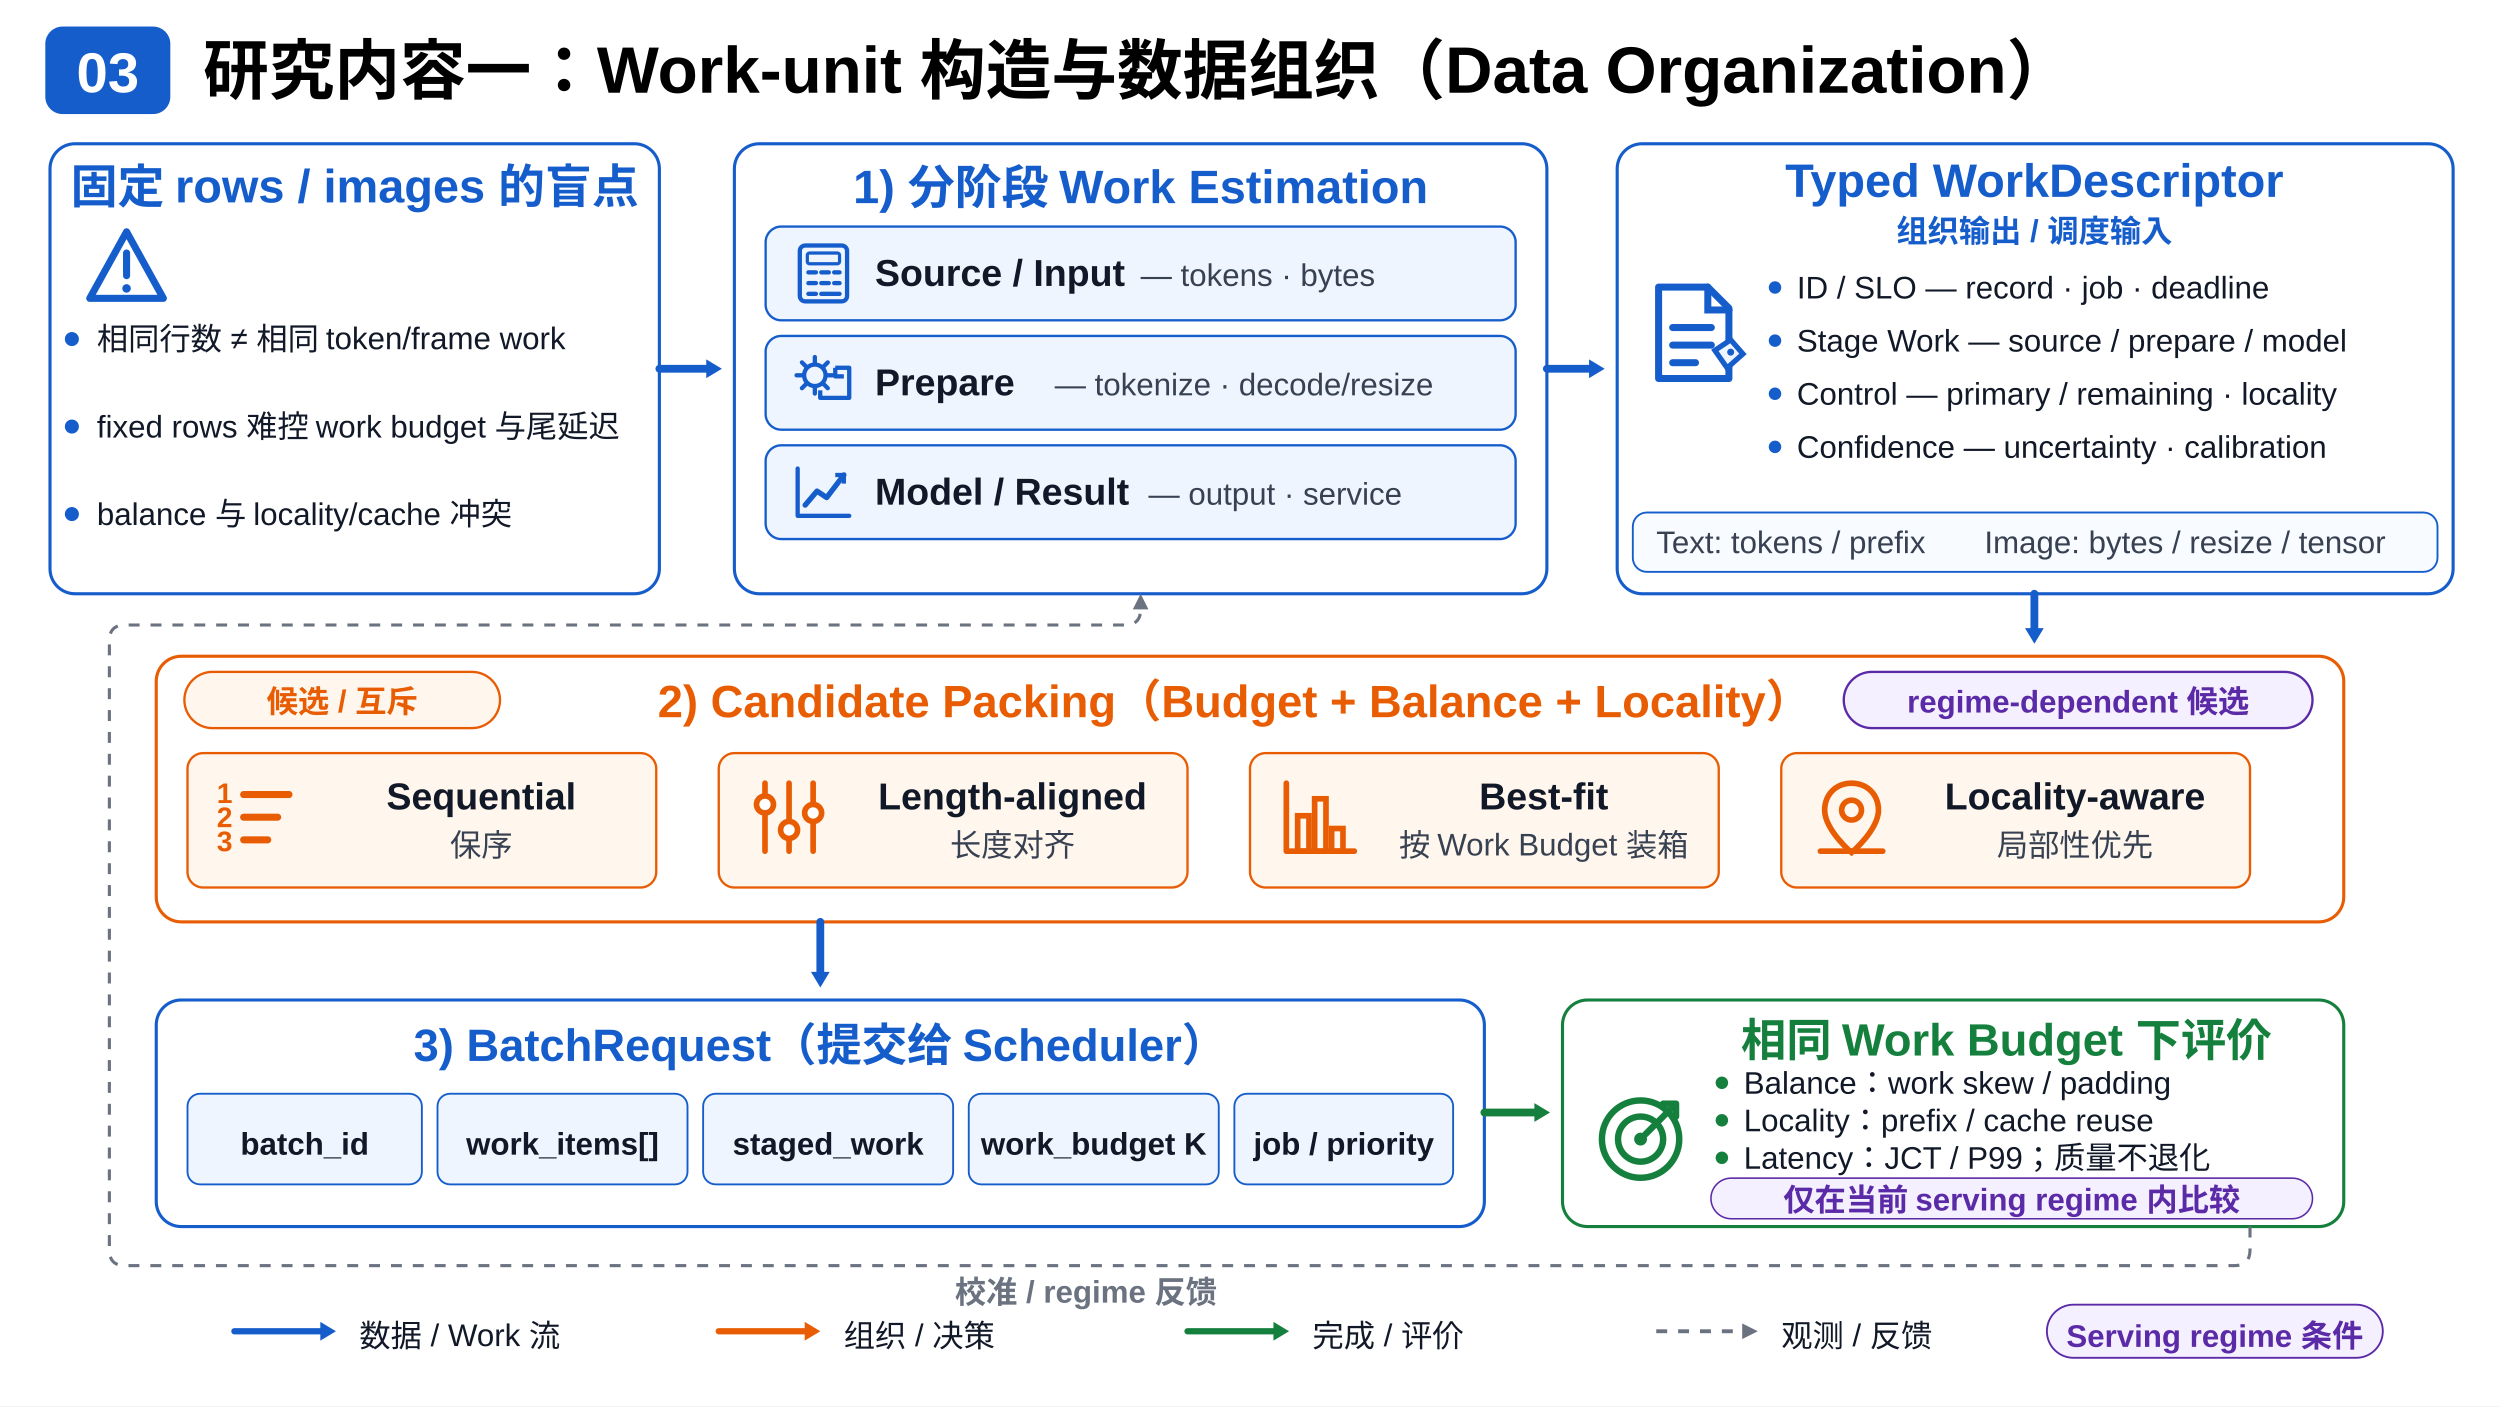
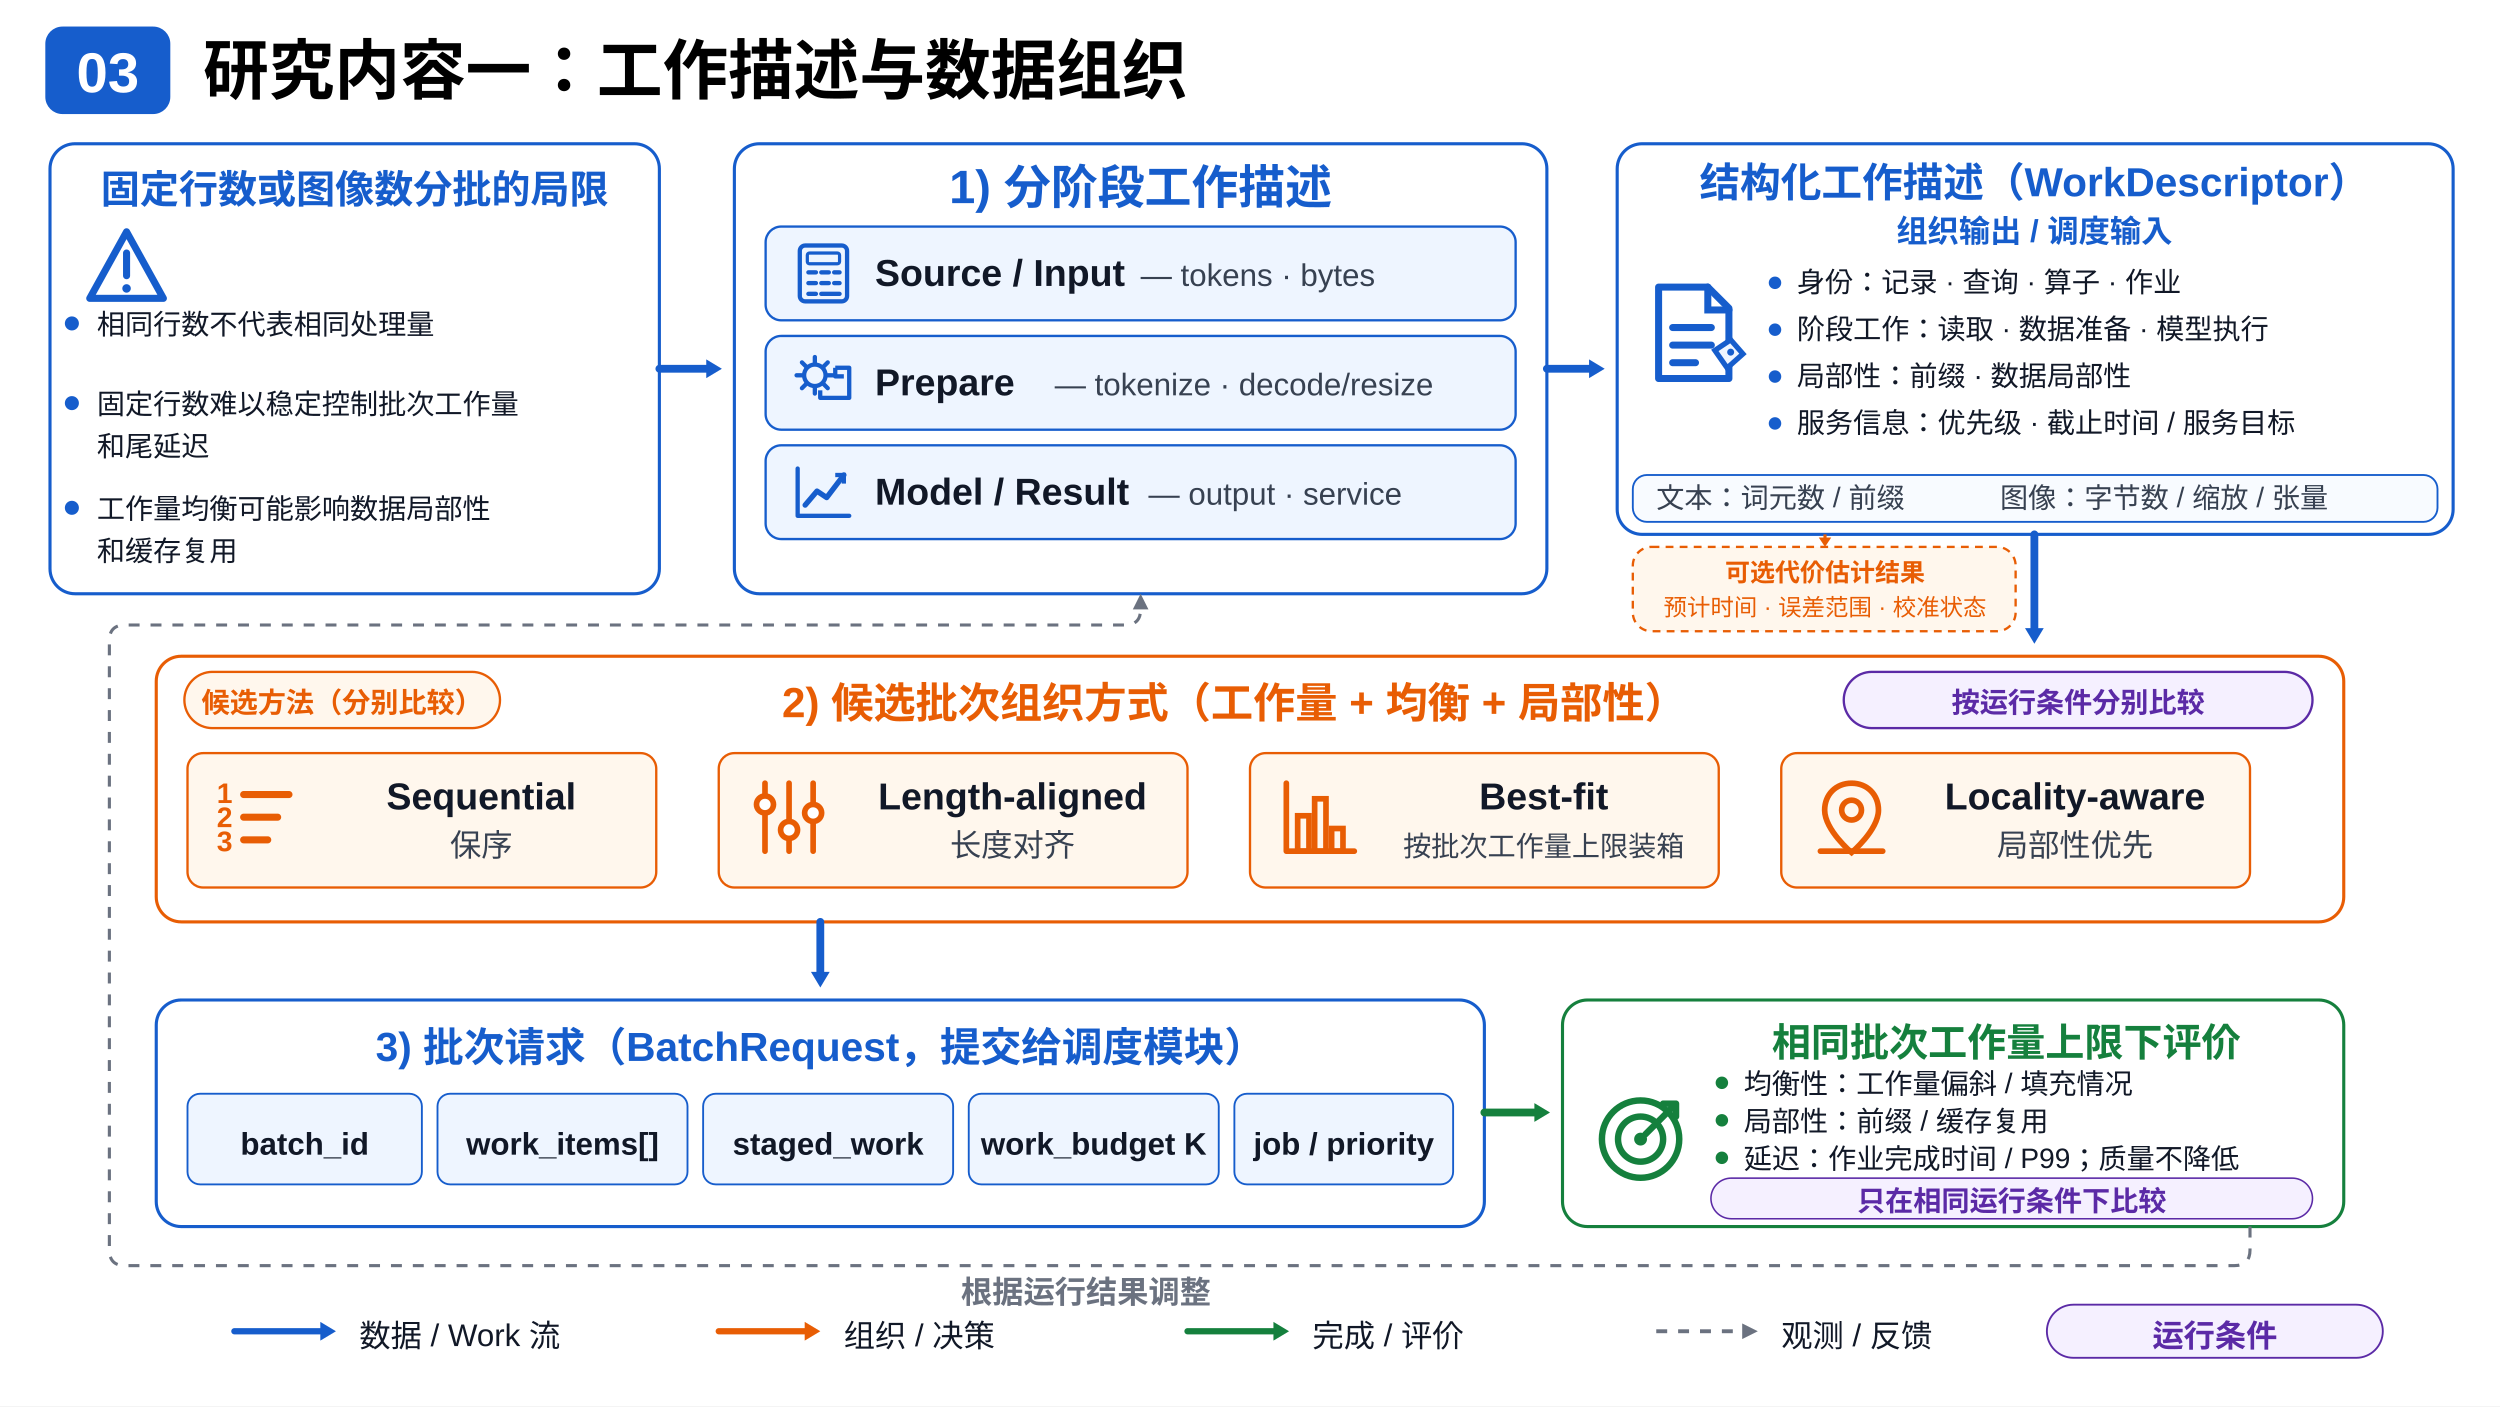
<svg xmlns="http://www.w3.org/2000/svg" width="1600" height="900" viewBox="0 0 1600 900">
  <defs>
    <marker id="arrow-blue" markerWidth="10" markerHeight="10" refX="8" refY="3" orient="auto" markerUnits="strokeWidth">
      <path d="M0,0 L0,6 L9,3 z" fill="#165DCC" />
    </marker>
    <marker id="arrow-green" markerWidth="10" markerHeight="10" refX="8" refY="3" orient="auto" markerUnits="strokeWidth">
      <path d="M0,0 L0,6 L9,3 z" fill="#15803D" />
    </marker>
    <marker id="arrow-gray" markerWidth="10" markerHeight="10" refX="8" refY="3" orient="auto" markerUnits="strokeWidth">
      <path d="M0,0 L0,6 L9,3 z" fill="#6B7280" />
    </marker>
  </defs>
  <rect width="1600" height="900" fill="#FFFFFF" />
  <rect x="30" y="18" width="78" height="54" rx="10" fill="#165DCC" stroke="#165DCC" stroke-width="2" />
  <text x="69" y="59" font-family="STHeiti,Arial,sans-serif" font-size="36" font-weight="bold" fill="#FFFFFF" text-anchor="middle">03</text>
-   <text x="130" y="60" font-family="STHeiti,Arial,sans-serif" font-size="42" font-weight="bold" fill="#000000" text-anchor="start">研究内容一：Work-unit 构造与数据组织（Data Organization）</text>
+   <text x="130" y="60" font-family="STHeiti,Arial,sans-serif" font-size="42" font-weight="bold" fill="#000000" text-anchor="start">研究内容一：工作描述与数据组织</text>
  <rect x="32" y="92" width="390" height="288" rx="16" fill="#FFFFFF" stroke="#165DCC" stroke-width="2" />
-   <text x="227" y="130" font-family="STHeiti,Arial,sans-serif" font-size="30" font-weight="bold" fill="#165DCC" text-anchor="middle">固定 rows / images 的盲点</text>
+   <text x="227" y="130" font-family="STHeiti,Arial,sans-serif" font-size="25" font-weight="bold" fill="#165DCC" text-anchor="middle">固定行数或图像数分批的局限</text>
  <g transform="translate(52 142) scale(0.90625 0.90625)">
    <path d="M32 7 L58 54 H6 Z" fill="none" stroke="#165DCC" stroke-width="5" stroke-linejoin="round" />
    <path d="M32 22 V38" stroke="#165DCC" stroke-width="5" stroke-linecap="round" />
    <circle cx="32" cy="47" r="3" fill="#165DCC" />
  </g>
-   <circle cx="46" cy="217" r="4.5" fill="#165DCC" />
-   <text x="62" y="224" font-family="STHeiti,Arial,sans-serif" font-size="20" font-weight="normal" fill="#111827" text-anchor="start">相同行数 ≠ 相同 token/frame work</text>
-   <circle cx="46" cy="273" r="4.5" fill="#165DCC" />
-   <text x="62" y="280" font-family="STHeiti,Arial,sans-serif" font-size="20" font-weight="normal" fill="#111827" text-anchor="start">fixed rows 难控 work budget 与尾延迟</text>
-   <circle cx="46" cy="329" r="4.5" fill="#165DCC" />
-   <text x="62" y="336" font-family="STHeiti,Arial,sans-serif" font-size="20" font-weight="normal" fill="#111827" text-anchor="start">balance 与 locality/cache 冲突</text>
+   <circle cx="46" cy="207" r="4.5" fill="#165DCC" />
+   <text x="62" y="214" font-family="STHeiti,Arial,sans-serif" font-size="18" font-weight="normal" fill="#111827" text-anchor="start">相同行数不代表相同处理量</text>
+   <circle cx="46" cy="258" r="4.5" fill="#165DCC" />
+   <text x="62" y="265" font-family="STHeiti,Arial,sans-serif" font-size="18" font-weight="normal" fill="#111827" text-anchor="start">
+     <tspan x="62">固定行数难以稳定控制批次工作量</tspan>
+     <tspan x="62" dy="27">和尾延迟</tspan>
+   </text>
+   <circle cx="46" cy="325" r="4.5" fill="#165DCC" />
+   <text x="62" y="332" font-family="STHeiti,Arial,sans-serif" font-size="18" font-weight="normal" fill="#111827" text-anchor="start">
+     <tspan x="62">工作量均衡可能影响数据局部性</tspan>
+     <tspan x="62" dy="27">和缓存复用</tspan>
+   </text>
  <rect x="470" y="92" width="520" height="288" rx="16" fill="#FFFFFF" stroke="#165DCC" stroke-width="2" />
-   <text x="730" y="130" font-family="STHeiti,Arial,sans-serif" font-size="30" font-weight="bold" fill="#165DCC" text-anchor="middle">1) 分阶段 Work Estimation</text>
+   <text x="730" y="130" font-family="STHeiti,Arial,sans-serif" font-size="30" font-weight="bold" fill="#165DCC" text-anchor="middle">1) 分阶段工作描述</text>
  <rect x="490" y="145" width="480" height="60" rx="10" fill="#EEF5FF" stroke="#165DCC" stroke-width="1.5" />
  <g transform="translate(505 153) scale(0.6875 0.6875)">
    <rect x="10" y="6" width="44" height="52" rx="5" fill="none" stroke="#165DCC" stroke-width="4" />
    <rect x="17" y="13" width="30" height="10" rx="2" fill="none" stroke="#165DCC" stroke-width="3" />
    <path d="M18 31h7M30 31h7M42 31h5M18 41h7M30 41h7M42 41h5M18 51h7M30 51h17" stroke="#165DCC" stroke-width="4" stroke-linecap="round" />
  </g>
  <text x="560" y="183" font-family="STHeiti,Arial,sans-serif" font-size="24" font-weight="bold" fill="#111827" text-anchor="start">Source / Input</text>
  <text x="730" y="183" font-family="STHeiti,Arial,sans-serif" font-size="20" font-weight="normal" fill="#374151" text-anchor="start">— tokens · bytes</text>
  <rect x="490" y="215" width="480" height="60" rx="10" fill="#EEF5FF" stroke="#165DCC" stroke-width="1.5" />
  <g transform="translate(505 223) scale(0.6875 0.6875)">
    <circle cx="24" cy="25" r="10" fill="none" stroke="#165DCC" stroke-width="4" />
    <path d="M24 8v5M24 37v5M7 25h5M36 25h5M12 13l4 4M32 33l4 4M36 13l-4 4M16 33l-4 4" stroke="#165DCC" stroke-width="4" stroke-linecap="round" />
    <path d="M43 18h13v28H29v-7M43 18v8h8" fill="none" stroke="#165DCC" stroke-width="4" stroke-linejoin="round" />
  </g>
  <text x="560" y="253" font-family="STHeiti,Arial,sans-serif" font-size="24" font-weight="bold" fill="#111827" text-anchor="start">Prepare</text>
  <text x="675" y="253" font-family="STHeiti,Arial,sans-serif" font-size="20" font-weight="normal" fill="#374151" text-anchor="start">— tokenize · decode/resize</text>
  <rect x="490" y="285" width="480" height="60" rx="10" fill="#EEF5FF" stroke="#165DCC" stroke-width="1.5" />
  <g transform="translate(505 293) scale(0.6875 0.6875)">
    <path d="M8 54V10M8 54h48" fill="none" stroke="#165DCC" stroke-width="4" stroke-linecap="round" />
    <path d="M15 44l11-13 9 6 16-21" fill="none" stroke="#165DCC" stroke-width="5" stroke-linejoin="round" stroke-linecap="round" />
    <path d="M43 16h8v8" fill="none" stroke="#165DCC" stroke-width="4" />
  </g>
  <text x="560" y="323" font-family="STHeiti,Arial,sans-serif" font-size="24" font-weight="bold" fill="#111827" text-anchor="start">Model / Result</text>
  <text x="735" y="323" font-family="STHeiti,Arial,sans-serif" font-size="20" font-weight="normal" fill="#374151" text-anchor="start">— output · service</text>
-   <rect x="1035" y="92" width="535" height="288" rx="16" fill="#FFFFFF" stroke="#165DCC" stroke-width="2" />
-   <text x="1302" y="126" font-family="STHeiti,Arial,sans-serif" font-size="30" font-weight="bold" fill="#165DCC" text-anchor="middle">Typed WorkDescriptor</text>
+   <rect x="1035" y="92" width="535" height="250" rx="16" fill="#FFFFFF" stroke="#165DCC" stroke-width="2" />
+   <text x="1302" y="126" font-family="STHeiti,Arial,sans-serif" font-size="26" font-weight="bold" fill="#165DCC" text-anchor="middle">结构化工作描述（WorkDescriptor）</text>
  <text x="1302" y="155" font-family="STHeiti,Arial,sans-serif" font-size="20" font-weight="bold" fill="#165DCC" text-anchor="middle">组织输出 / 调度输入</text>
  <g transform="translate(1048 177) scale(1.125 1.125)">
    <path d="M12 6h28l12 12v40H12z" fill="none" stroke="#165DCC" stroke-width="4" stroke-linejoin="round" />
    <path d="M40 6v13h12M20 29h22M20 39h22M20 49h13" fill="none" stroke="#165DCC" stroke-width="4" stroke-linecap="round" />
    <path d="M44 42l9-6 7 8-9 8z" fill="#EEF5FF" stroke="#165DCC" stroke-width="3" />
    <circle cx="53" cy="43" r="2" fill="#165DCC" />
  </g>
-   <circle cx="1136" cy="184" r="4" fill="#165DCC" />
-   <text x="1150" y="191" font-family="STHeiti,Arial,sans-serif" font-size="20" font-weight="normal" fill="#111827" text-anchor="start">ID / SLO — record · job · deadline</text>
-   <circle cx="1136" cy="218" r="4" fill="#165DCC" />
-   <text x="1150" y="225" font-family="STHeiti,Arial,sans-serif" font-size="20" font-weight="normal" fill="#111827" text-anchor="start">Stage Work — source / prepare / model</text>
-   <circle cx="1136" cy="252" r="4" fill="#165DCC" />
-   <text x="1150" y="259" font-family="STHeiti,Arial,sans-serif" font-size="20" font-weight="normal" fill="#111827" text-anchor="start">Control — primary / remaining · locality</text>
-   <circle cx="1136" cy="286" r="4" fill="#165DCC" />
-   <text x="1150" y="293" font-family="STHeiti,Arial,sans-serif" font-size="20" font-weight="normal" fill="#111827" text-anchor="start">Confidence — uncertainty · calibration</text>
-   <rect x="1045" y="328" width="515" height="38" rx="9" fill="#F8FBFF" stroke="#165DCC" stroke-width="1.2" />
-   <text x="1060" y="354" font-family="STHeiti,Arial,sans-serif" font-size="20" font-weight="normal" fill="#374151" text-anchor="start">Text: tokens / prefix</text>
-   <text x="1270" y="354" font-family="STHeiti,Arial,sans-serif" font-size="20" font-weight="normal" fill="#374151" text-anchor="start">Image: bytes / resize / tensor</text>
+   <circle cx="1136" cy="181" r="4" fill="#165DCC" />
+   <text x="1150" y="187" font-family="STHeiti,Arial,sans-serif" font-size="18" font-weight="normal" fill="#111827" text-anchor="start">身份：记录 · 查询 · 算子 · 作业</text>
+   <circle cx="1136" cy="211" r="4" fill="#165DCC" />
+   <text x="1150" y="217" font-family="STHeiti,Arial,sans-serif" font-size="18" font-weight="normal" fill="#111827" text-anchor="start">阶段工作：读取 · 数据准备 · 模型执行</text>
+   <circle cx="1136" cy="241" r="4" fill="#165DCC" />
+   <text x="1150" y="247" font-family="STHeiti,Arial,sans-serif" font-size="18" font-weight="normal" fill="#111827" text-anchor="start">局部性：前缀 · 数据局部性</text>
+   <circle cx="1136" cy="271" r="4" fill="#165DCC" />
+   <text x="1150" y="277" font-family="STHeiti,Arial,sans-serif" font-size="18" font-weight="normal" fill="#111827" text-anchor="start">服务信息：优先级 · 截止时间 / 服务目标</text>
+   <rect x="1045" y="304" width="515" height="30" rx="9" fill="#F8FBFF" stroke="#165DCC" stroke-width="1.2" />
+   <text x="1060" y="325" font-family="STHeiti,Arial,sans-serif" font-size="18" font-weight="normal" fill="#374151" text-anchor="start">文本：词元数 / 前缀</text>
+   <text x="1280" y="325" font-family="STHeiti,Arial,sans-serif" font-size="18" font-weight="normal" fill="#374151" text-anchor="start">图像：字节数 / 缩放 / 张量</text>
+   <path d="M1168 342 L1168 346" fill="none" stroke="#E85D04" stroke-width="2" stroke-dasharray="4 4" />
+   <polygon points="1168,350 1164,344 1172,344" fill="#E85D04" />
+   <rect x="1045" y="350" width="245" height="54" rx="12" fill="#FFF7ED" stroke="#E85D04" stroke-width="1.5" stroke-dasharray="5 4" />
+   <text x="1168" y="372" font-family="STHeiti,Arial,sans-serif" font-size="16" font-weight="bold" fill="#E85D04" text-anchor="middle">可选代价估计结果</text>
+   <text x="1168" y="394" font-family="STHeiti,Arial,sans-serif" font-size="15" font-weight="normal" fill="#E85D04" text-anchor="middle">预计时间 · 误差范围 · 校准状态</text>
  <path d="M422 236 L452.00 236.00" fill="none" stroke="#165DCC" stroke-width="5" stroke-linecap="round" />
  <polygon points="462,236 452.00,242.00 452.00,230.00" fill="#165DCC" />
  <path d="M990 236 L1017.00 236.00" fill="none" stroke="#165DCC" stroke-width="5" stroke-linecap="round" />
  <polygon points="1027,236 1017.00,242.00 1017.00,230.00" fill="#165DCC" />
-   <path d="M1302 380 L1302.00 402.00" fill="none" stroke="#165DCC" stroke-width="5" stroke-linecap="round" />
+   <path d="M1302 342 L1302.00 402.00" fill="none" stroke="#165DCC" stroke-width="5" stroke-linecap="round" />
  <polygon points="1302,412 1296.00,402.00 1308.00,402.00" fill="#165DCC" />
  <rect x="100" y="420" width="1400" height="170" rx="16" fill="#FFFFFF" stroke="#E85D04" stroke-width="2" />
  <rect x="118" y="430" width="202" height="36" rx="18" fill="#FFF7ED" stroke="#E85D04" stroke-width="1.5" />
-   <text x="219" y="456" font-family="STHeiti,Arial,sans-serif" font-size="20" font-weight="bold" fill="#E85D04" text-anchor="middle">候选 / 互斥</text>
-   <text x="790" y="459" font-family="STHeiti,Arial,sans-serif" font-size="29" font-weight="bold" fill="#E85D04" text-anchor="middle">2) Candidate Packing（Budget + Balance + Locality）</text>
+   <text x="219" y="456" font-family="STHeiti,Arial,sans-serif" font-size="18" font-weight="bold" fill="#E85D04" text-anchor="middle">候选方法（分别比较）</text>
+   <text x="790" y="459" font-family="STHeiti,Arial,sans-serif" font-size="27" font-weight="bold" fill="#E85D04" text-anchor="middle">2) 候选批次组织方式（工作量 + 均衡 + 局部性）</text>
  <rect x="1180" y="430" width="300" height="36" rx="18" fill="#F5F0FF" stroke="#5B2AA6" stroke-width="1.5" />
-   <text x="1330" y="456" font-family="STHeiti,Arial,sans-serif" font-size="20" font-weight="bold" fill="#5B2AA6" text-anchor="middle">regime-dependent 候选</text>
+   <text x="1330" y="456" font-family="STHeiti,Arial,sans-serif" font-size="18" font-weight="bold" fill="#5B2AA6" text-anchor="middle">按运行条件分别比较</text>
  <rect x="120" y="482" width="300" height="86" rx="10" fill="#FFF7ED" stroke="#E85D04" stroke-width="1.5" />
  <g transform="translate(136 494) scale(0.90625 0.90625)">
    <path d="M22 16h32M22 32h24M22 48h17" stroke="#E85D04" stroke-width="5" stroke-linecap="round" />
    <text x="3" y="22" font-family="Arial" font-size="20" font-weight="bold" fill="#E85D04">1</text>
    <text x="3" y="39" font-family="Arial" font-size="20" font-weight="bold" fill="#E85D04">2</text>
    <text x="3" y="56" font-family="Arial" font-size="20" font-weight="bold" fill="#E85D04">3</text>
  </g>
  <text x="308" y="518" font-family="STHeiti,Arial,sans-serif" font-size="24" font-weight="bold" fill="#111827" text-anchor="middle">Sequential</text>
  <text x="308" y="548" font-family="STHeiti,Arial,sans-serif" font-size="20" font-weight="normal" fill="#374151" text-anchor="middle">保序</text>
  <rect x="460" y="482" width="300" height="86" rx="10" fill="#FFF7ED" stroke="#E85D04" stroke-width="1.5" />
  <g transform="translate(476 494) scale(0.90625 0.90625)">
    <path d="M15 8v48M32 8v48M49 8v48" stroke="#E85D04" stroke-width="4" stroke-linecap="round" />
    <circle cx="15" cy="23" r="6" fill="#FFFFFF" stroke="#E85D04" stroke-width="4" />
    <circle cx="32" cy="41" r="6" fill="#FFFFFF" stroke="#E85D04" stroke-width="4" />
    <circle cx="49" cy="29" r="6" fill="#FFFFFF" stroke="#E85D04" stroke-width="4" />
  </g>
  <text x="648" y="518" font-family="STHeiti,Arial,sans-serif" font-size="24" font-weight="bold" fill="#111827" text-anchor="middle">Length-aligned</text>
  <text x="648" y="548" font-family="STHeiti,Arial,sans-serif" font-size="20" font-weight="normal" fill="#374151" text-anchor="middle">长度对齐</text>
  <rect x="800" y="482" width="300" height="86" rx="10" fill="#FFF7ED" stroke="#E85D04" stroke-width="1.5" />
  <g transform="translate(816 494) scale(0.90625 0.90625)">
    <path d="M8 56V8M8 56h48" fill="none" stroke="#E85D04" stroke-width="4" stroke-linecap="round" />
    <rect x="16" y="31" width="8" height="25" fill="none" stroke="#E85D04" stroke-width="4" />
    <rect x="28" y="19" width="8" height="37" fill="none" stroke="#E85D04" stroke-width="4" />
    <rect x="40" y="40" width="8" height="16" fill="none" stroke="#E85D04" stroke-width="4" />
  </g>
  <text x="988" y="518" font-family="STHeiti,Arial,sans-serif" font-size="24" font-weight="bold" fill="#111827" text-anchor="middle">Best-fit</text>
-   <text x="988" y="548" font-family="STHeiti,Arial,sans-serif" font-size="20" font-weight="normal" fill="#374151" text-anchor="middle">按 Work Budget 装箱</text>
+   <text x="988" y="548" font-family="STHeiti,Arial,sans-serif" font-size="18" font-weight="normal" fill="#374151" text-anchor="middle">按批次工作量上限装箱</text>
  <rect x="1140" y="482" width="300" height="86" rx="10" fill="#FFF7ED" stroke="#E85D04" stroke-width="1.5" />
  <g transform="translate(1156 494) scale(0.90625 0.90625)">
    <path d="M32 8c-11 0-19 8-19 19 0 14 19 30 19 30s19-16 19-30C51 16 43 8 32 8z" fill="none" stroke="#E85D04" stroke-width="4" />
    <circle cx="32" cy="27" r="7" fill="none" stroke="#E85D04" stroke-width="4" />
    <path d="M10 56h44" stroke="#E85D04" stroke-width="4" stroke-linecap="round" />
  </g>
  <text x="1328" y="518" font-family="STHeiti,Arial,sans-serif" font-size="24" font-weight="bold" fill="#111827" text-anchor="middle">Locality-aware</text>
  <text x="1328" y="548" font-family="STHeiti,Arial,sans-serif" font-size="20" font-weight="normal" fill="#374151" text-anchor="middle">局部性优先</text>
  <path d="M525 590 L525.00 622.00" fill="none" stroke="#165DCC" stroke-width="5" stroke-linecap="round" />
  <polygon points="525,632 519.00,622.00 531.00,622.00" fill="#165DCC" />
  <rect x="100" y="640" width="850" height="145" rx="16" fill="#FFFFFF" stroke="#165DCC" stroke-width="2" />
-   <text x="525" y="679" font-family="STHeiti,Arial,sans-serif" font-size="29" font-weight="bold" fill="#165DCC" text-anchor="middle">3) BatchRequest（提交给 Scheduler）</text>
+   <text x="525" y="679" font-family="STHeiti,Arial,sans-serif" font-size="26" font-weight="bold" fill="#165DCC" text-anchor="middle">3) 批次请求（BatchRequest，提交给调度模块）</text>
  <rect x="120" y="700" width="150" height="58" rx="8" fill="#EEF5FF" stroke="#165DCC" stroke-width="1.2" />
  <text x="195.0" y="739" font-family="STHeiti,Arial,sans-serif" font-size="20" font-weight="bold" fill="#111827" text-anchor="middle">batch_id</text>
  <rect x="280" y="700" width="160" height="58" rx="8" fill="#EEF5FF" stroke="#165DCC" stroke-width="1.2" />
  <text x="360.0" y="739" font-family="STHeiti,Arial,sans-serif" font-size="20" font-weight="bold" fill="#111827" text-anchor="middle">work_items[]</text>
  <rect x="450" y="700" width="160" height="58" rx="8" fill="#EEF5FF" stroke="#165DCC" stroke-width="1.2" />
  <text x="530.0" y="739" font-family="STHeiti,Arial,sans-serif" font-size="20" font-weight="bold" fill="#111827" text-anchor="middle">staged_work</text>
  <rect x="620" y="700" width="160" height="58" rx="8" fill="#EEF5FF" stroke="#165DCC" stroke-width="1.2" />
  <text x="700.0" y="739" font-family="STHeiti,Arial,sans-serif" font-size="20" font-weight="bold" fill="#111827" text-anchor="middle">work_budget K</text>
  <rect x="790" y="700" width="140" height="58" rx="8" fill="#EEF5FF" stroke="#165DCC" stroke-width="1.2" />
  <text x="860.0" y="739" font-family="STHeiti,Arial,sans-serif" font-size="20" font-weight="bold" fill="#111827" text-anchor="middle">job / priority</text>
  <path d="M950 712 L982.00 712.00" fill="none" stroke="#15803D" stroke-width="5" stroke-linecap="round" />
  <polygon points="992,712 982.00,718.00 982.00,706.00" fill="#15803D" />
  <rect x="1000" y="640" width="500" height="145" rx="16" fill="#FFFFFF" stroke="#15803D" stroke-width="2" />
-   <text x="1284" y="676" font-family="STHeiti,Arial,sans-serif" font-size="29" font-weight="bold" fill="#15803D" text-anchor="middle">相同 Work Budget 下评价</text>
+   <text x="1284" y="676" font-family="STHeiti,Arial,sans-serif" font-size="25" font-weight="bold" fill="#15803D" text-anchor="middle">相同批次工作量上限下评价</text>
  <g transform="translate(1018 695) scale(1.03125 1.03125)">
    <circle cx="31" cy="33" r="24" fill="none" stroke="#15803D" stroke-width="4" />
    <circle cx="31" cy="33" r="14" fill="none" stroke="#15803D" stroke-width="4" />
    <circle cx="31" cy="33" r="4" fill="#15803D" />
    <path d="M34 30l19-19M45 11h8v8" fill="none" stroke="#15803D" stroke-width="4" stroke-linecap="round" stroke-linejoin="round" />
  </g>
  <circle cx="1102" cy="693" r="4" fill="#15803D" />
-   <text x="1116" y="700" font-family="STHeiti,Arial,sans-serif" font-size="20" font-weight="normal" fill="#111827" text-anchor="start">Balance：work skew / padding</text>
+   <text x="1116" y="700" font-family="STHeiti,Arial,sans-serif" font-size="18" font-weight="normal" fill="#111827" text-anchor="start">均衡性：工作量偏斜 / 填充情况</text>
  <circle cx="1102" cy="717" r="4" fill="#15803D" />
-   <text x="1116" y="724" font-family="STHeiti,Arial,sans-serif" font-size="20" font-weight="normal" fill="#111827" text-anchor="start">Locality：prefix / cache reuse</text>
+   <text x="1116" y="724" font-family="STHeiti,Arial,sans-serif" font-size="18" font-weight="normal" fill="#111827" text-anchor="start">局部性：前缀 / 缓存复用</text>
  <circle cx="1102" cy="741" r="4" fill="#15803D" />
-   <text x="1116" y="748" font-family="STHeiti,Arial,sans-serif" font-size="20" font-weight="normal" fill="#111827" text-anchor="start">Latency：JCT / P99；质量不退化</text>
+   <text x="1116" y="748" font-family="STHeiti,Arial,sans-serif" font-size="18" font-weight="normal" fill="#111827" text-anchor="start">延迟：作业完成时间 / P99；质量不降低</text>
  <rect x="1095" y="754" width="385" height="26" rx="13" fill="#F5F0FF" stroke="#5B2AA6" stroke-width="1" />
-   <text x="1287.5" y="775" font-family="STHeiti,Arial,sans-serif" font-size="20" font-weight="bold" fill="#5B2AA6" text-anchor="middle">仅在当前 serving regime 内比较</text>
+   <text x="1287.5" y="775" font-family="STHeiti,Arial,sans-serif" font-size="18" font-weight="bold" fill="#5B2AA6" text-anchor="middle">只在相同运行条件下比较</text>
  <path d="M1440 785 L1440 800 Q1440 810 1430 810 L80 810 Q70 810 70 800 L70 410 Q70 400 80 400 L720 400 Q730 400 730 390" fill="none" stroke="#6B7280" stroke-width="2" stroke-dasharray="7 7" />
  <polygon points="730,380 725,390 735,390" fill="#6B7280" />
-   <text x="695" y="834" font-family="STHeiti,Arial,sans-serif" font-size="20" font-weight="bold" fill="#6B7280" text-anchor="middle">校准 / regime 反馈</text>
+   <text x="695" y="834" font-family="STHeiti,Arial,sans-serif" font-size="20" font-weight="bold" fill="#6B7280" text-anchor="middle">根据运行结果调整</text>
  <path d="M150 852 L205.00 852.00" fill="none" stroke="#165DCC" stroke-width="4" stroke-linecap="round" />
  <polygon points="215,852 205.00,858.00 205.00,846.00" fill="#165DCC" />
  <text x="230" y="862" font-family="STHeiti,Arial,sans-serif" font-size="20" font-weight="normal" fill="#111827" text-anchor="start">数据 / Work 流</text>
  <path d="M460 852 L515.00 852.00" fill="none" stroke="#E85D04" stroke-width="4" stroke-linecap="round" />
  <polygon points="525,852 515.00,858.00 515.00,846.00" fill="#E85D04" />
  <text x="540" y="862" font-family="STHeiti,Arial,sans-serif" font-size="20" font-weight="normal" fill="#111827" text-anchor="start">组织 / 决策</text>
  <path d="M760 852 L815.00 852.00" fill="none" stroke="#15803D" stroke-width="4" stroke-linecap="round" />
  <polygon points="825,852 815.00,858.00 815.00,846.00" fill="#15803D" />
  <text x="840" y="862" font-family="STHeiti,Arial,sans-serif" font-size="20" font-weight="normal" fill="#111827" text-anchor="start">完成 / 评价</text>
  <path d="M1060 852h55" stroke="#6B7280" stroke-width="2.5" stroke-dasharray="7 7" />
  <polygon points="1125,852 1115,847 1115,857" fill="#6B7280" />
  <text x="1140" y="862" font-family="STHeiti,Arial,sans-serif" font-size="20" font-weight="normal" fill="#111827" text-anchor="start">观测 / 反馈</text>
  <rect x="1310" y="835" width="215" height="34" rx="17" fill="#F5F0FF" stroke="#5B2AA6" stroke-width="1.2" />
-   <text x="1417.5" y="862" font-family="STHeiti,Arial,sans-serif" font-size="20" font-weight="bold" fill="#5B2AA6" text-anchor="middle">Serving regime 条件</text>
+   <text x="1417.5" y="862" font-family="STHeiti,Arial,sans-serif" font-size="20" font-weight="bold" fill="#5B2AA6" text-anchor="middle">运行条件</text>
</svg>
